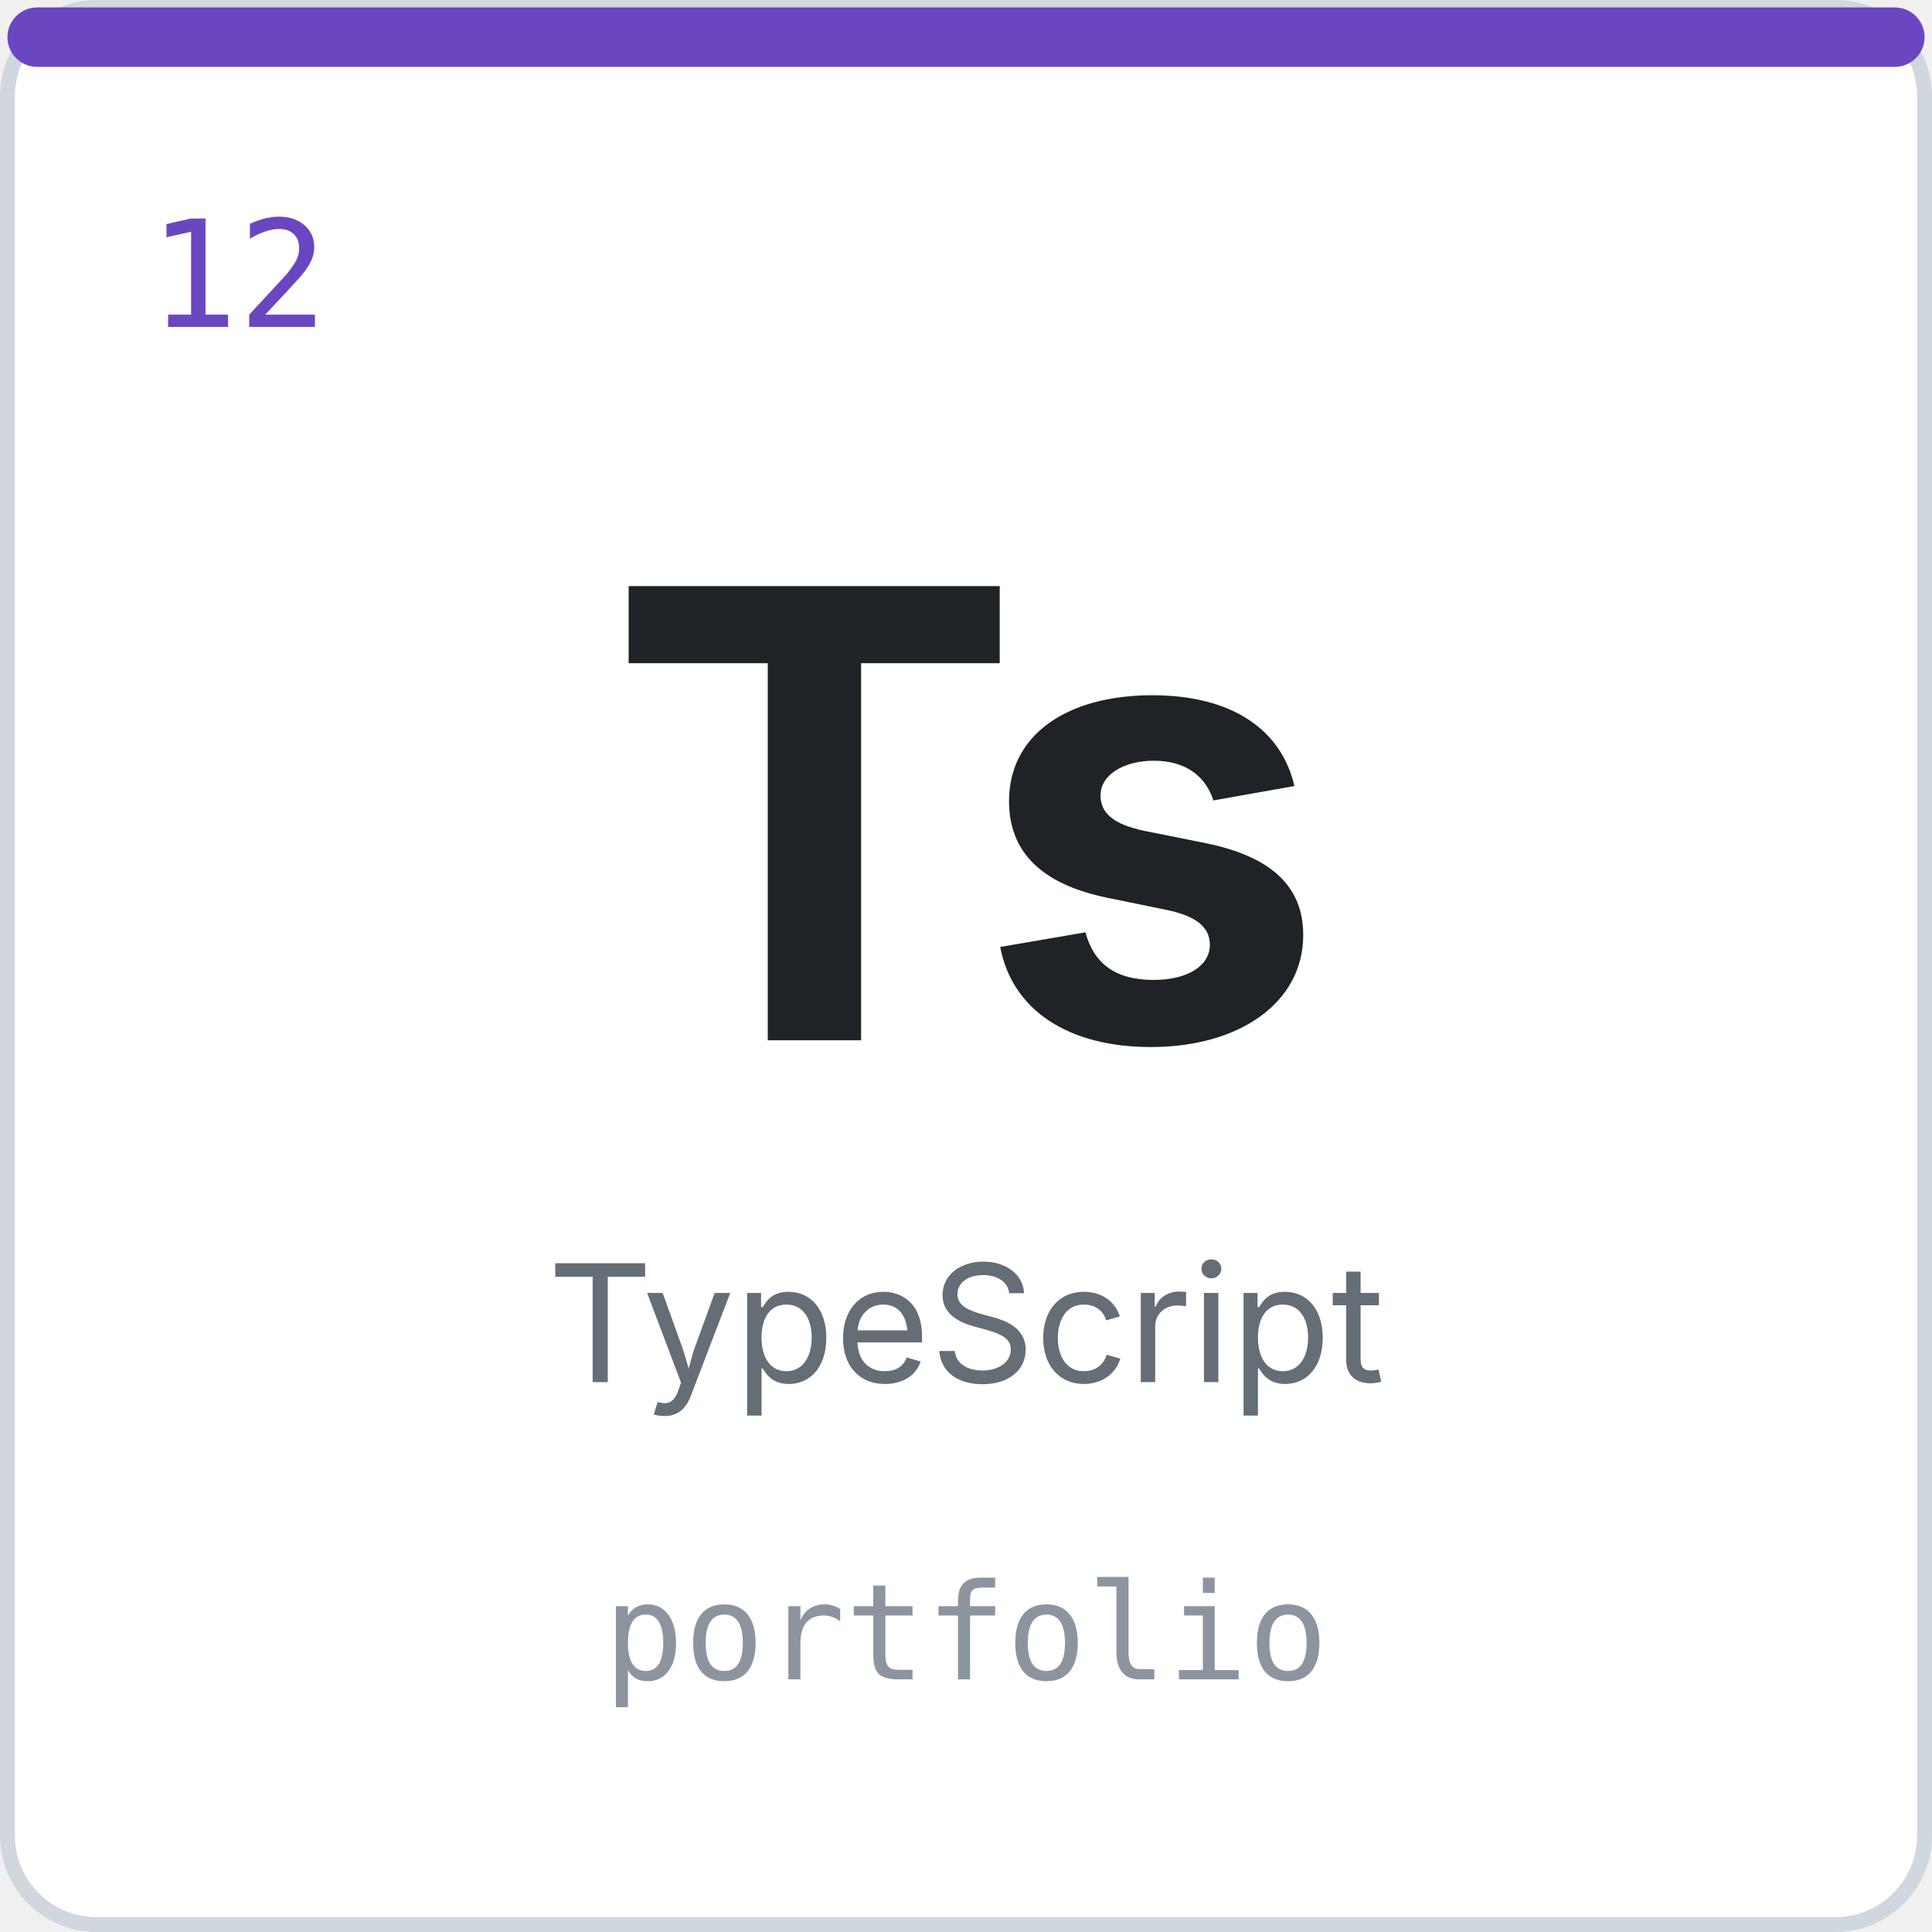
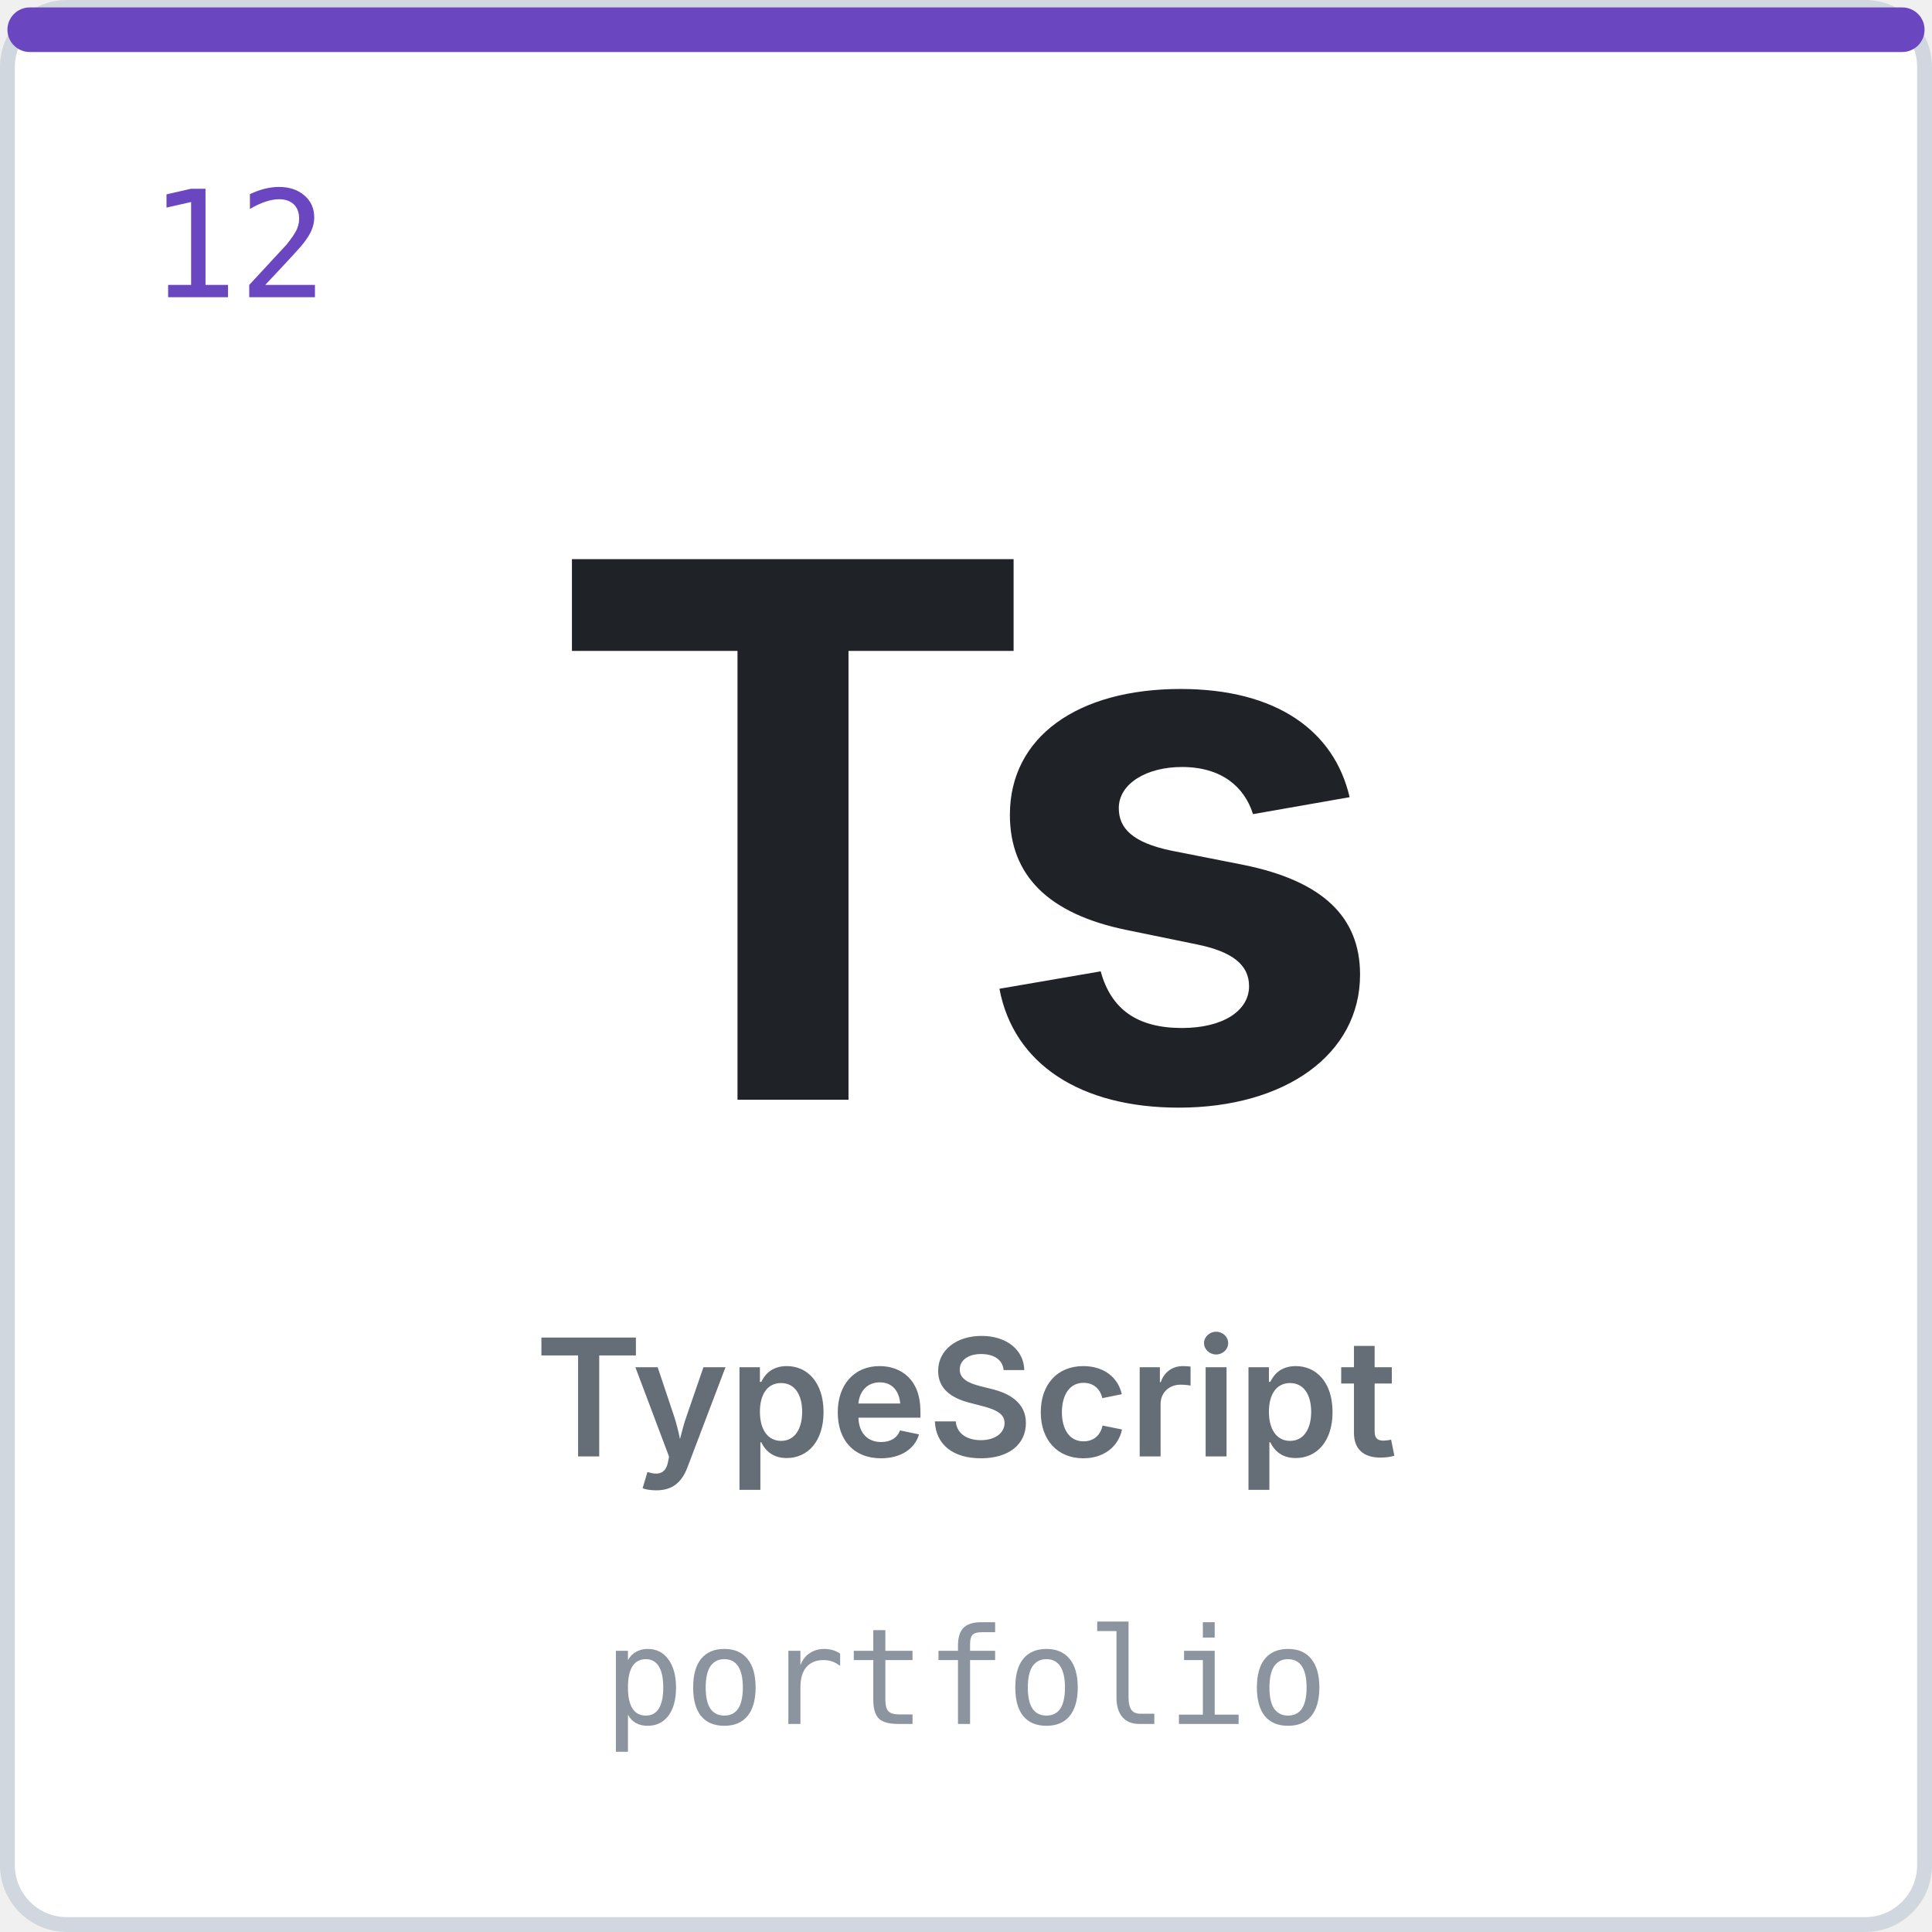
<svg xmlns="http://www.w3.org/2000/svg" width="130" height="130" viewBox="0 0 130 130" role="img" aria-label="12 Ts TypeScript portfolio">
  <g opacity="1">
    <set attributeName="opacity" to="0" begin="0s" />
    <animate attributeName="opacity" from="0" to="1" begin="0.88s" dur="0.55s" fill="freeze" />
-     <rect x="0.5" y="0.5" width="129" height="129" rx="6" fill="#ffffff" stroke="#d0d7de" stroke-width="1" />
-     <rect x="0.5" y="0.5" width="129" height="4" rx="2" fill="#6b46c1">
+     <rect x="0.5" y="0.5" width="129" height="129" rx="4" fill="#ffffff" stroke="#d0d7de" stroke-width="1" />
+     <rect x="0.5" y="0.5" width="129" height="3" rx="1.5" fill="#6b46c1">
      <animate attributeName="opacity" values="1;0.45;1" dur="4s" begin="-2.52s" repeatCount="indefinite" />
    </rect>
-     <text x="10" y="22" font-family="ui-monospace, SFMono-Regular, Menlo, monospace" font-size="10" fill="#6b46c1">12</text>
-     <text x="65" y="70" font-family="-apple-system, BlinkMacSystemFont, Inter, system-ui, sans-serif" font-size="42" font-weight="700" fill="#1f2328" text-anchor="middle">Ts</text>
-     <text x="65" y="93" font-family="-apple-system, BlinkMacSystemFont, Inter, system-ui, sans-serif" font-size="11" fill="#656d76" text-anchor="middle">TypeScript</text>
-     <text x="65" y="113" font-family="ui-monospace, SFMono-Regular, Menlo, monospace" font-size="9" fill="#8c959f" text-anchor="middle">portfolio</text>
+     <text x="10" y="20" font-family="ui-monospace, SFMono-Regular, Menlo, monospace" font-size="10" font-weight="500" fill="#6b46c1">12</text>
+     <text x="65" y="74" font-family="-apple-system, BlinkMacSystemFont, Inter, system-ui, sans-serif" font-size="50" font-weight="700" fill="#1f2328" text-anchor="middle" letter-spacing="-1">Ts</text>
+     <text x="65" y="98" font-family="-apple-system, BlinkMacSystemFont, Inter, system-ui, sans-serif" font-size="11" font-weight="600" fill="#656d76" text-anchor="middle">TypeScript</text>
+     <text x="65" y="116" font-family="ui-monospace, SFMono-Regular, Menlo, monospace" font-size="9" fill="#8c959f" text-anchor="middle">portfolio</text>
  </g>
</svg>
